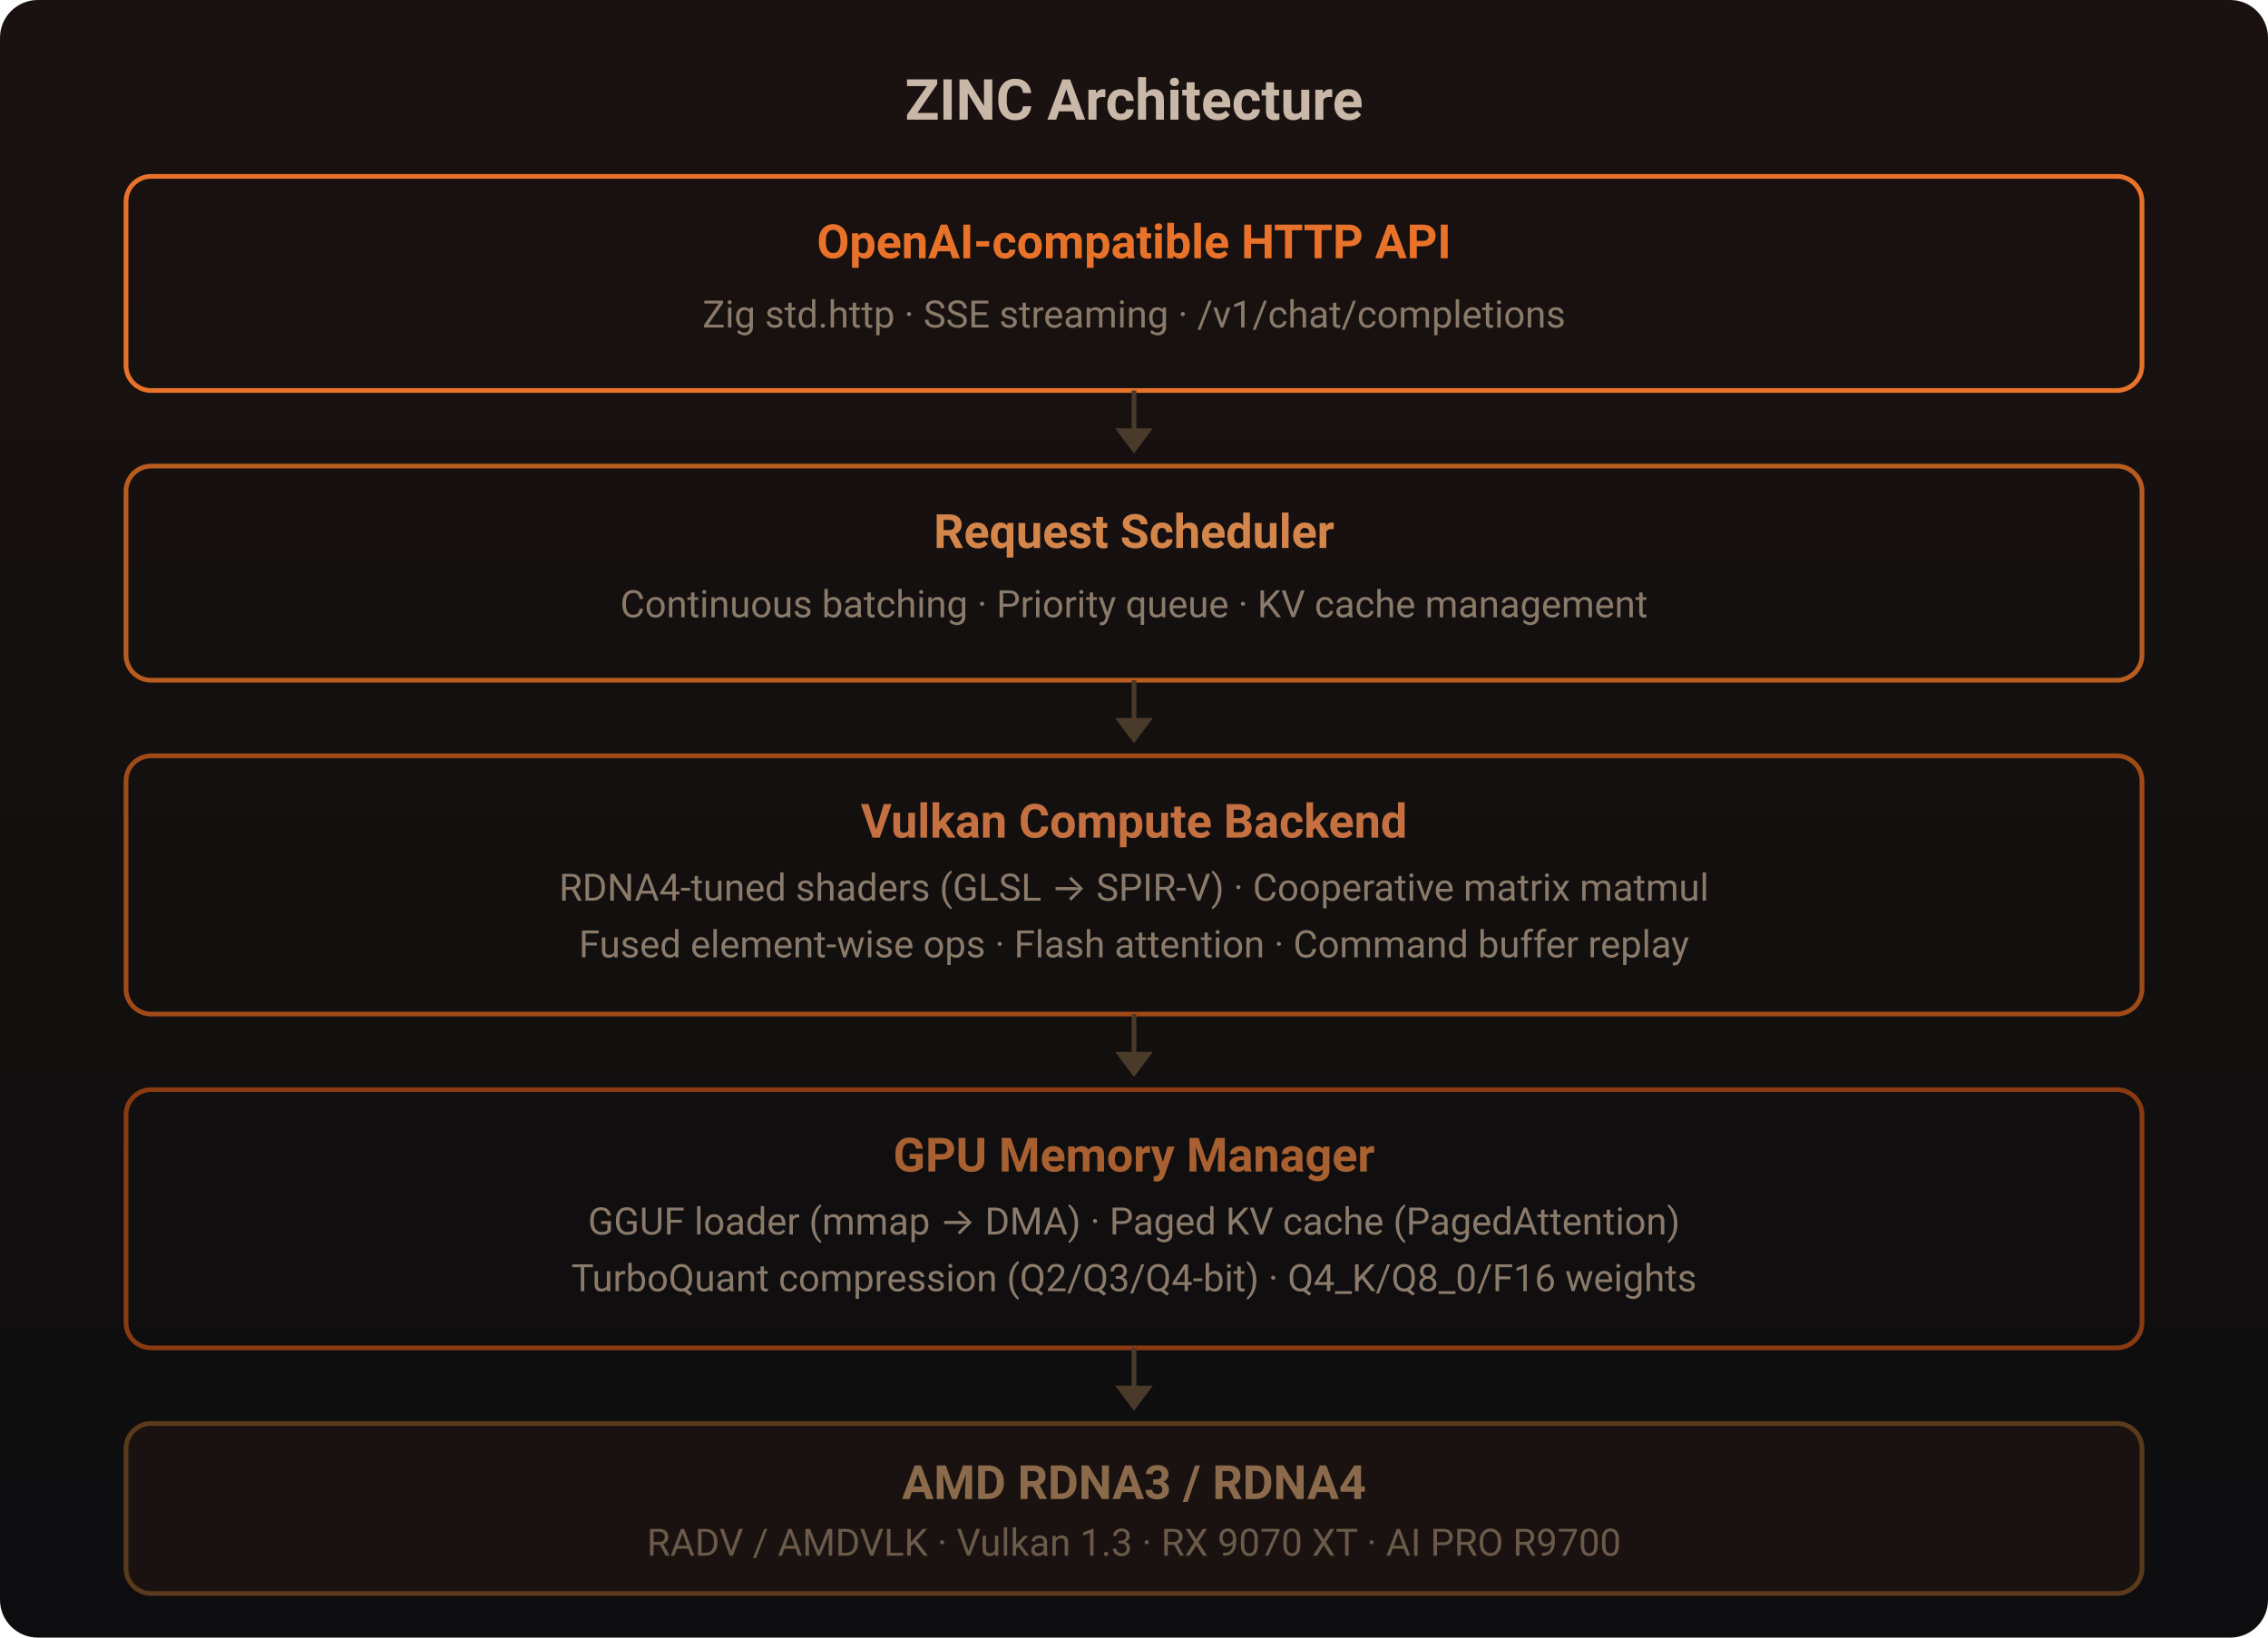
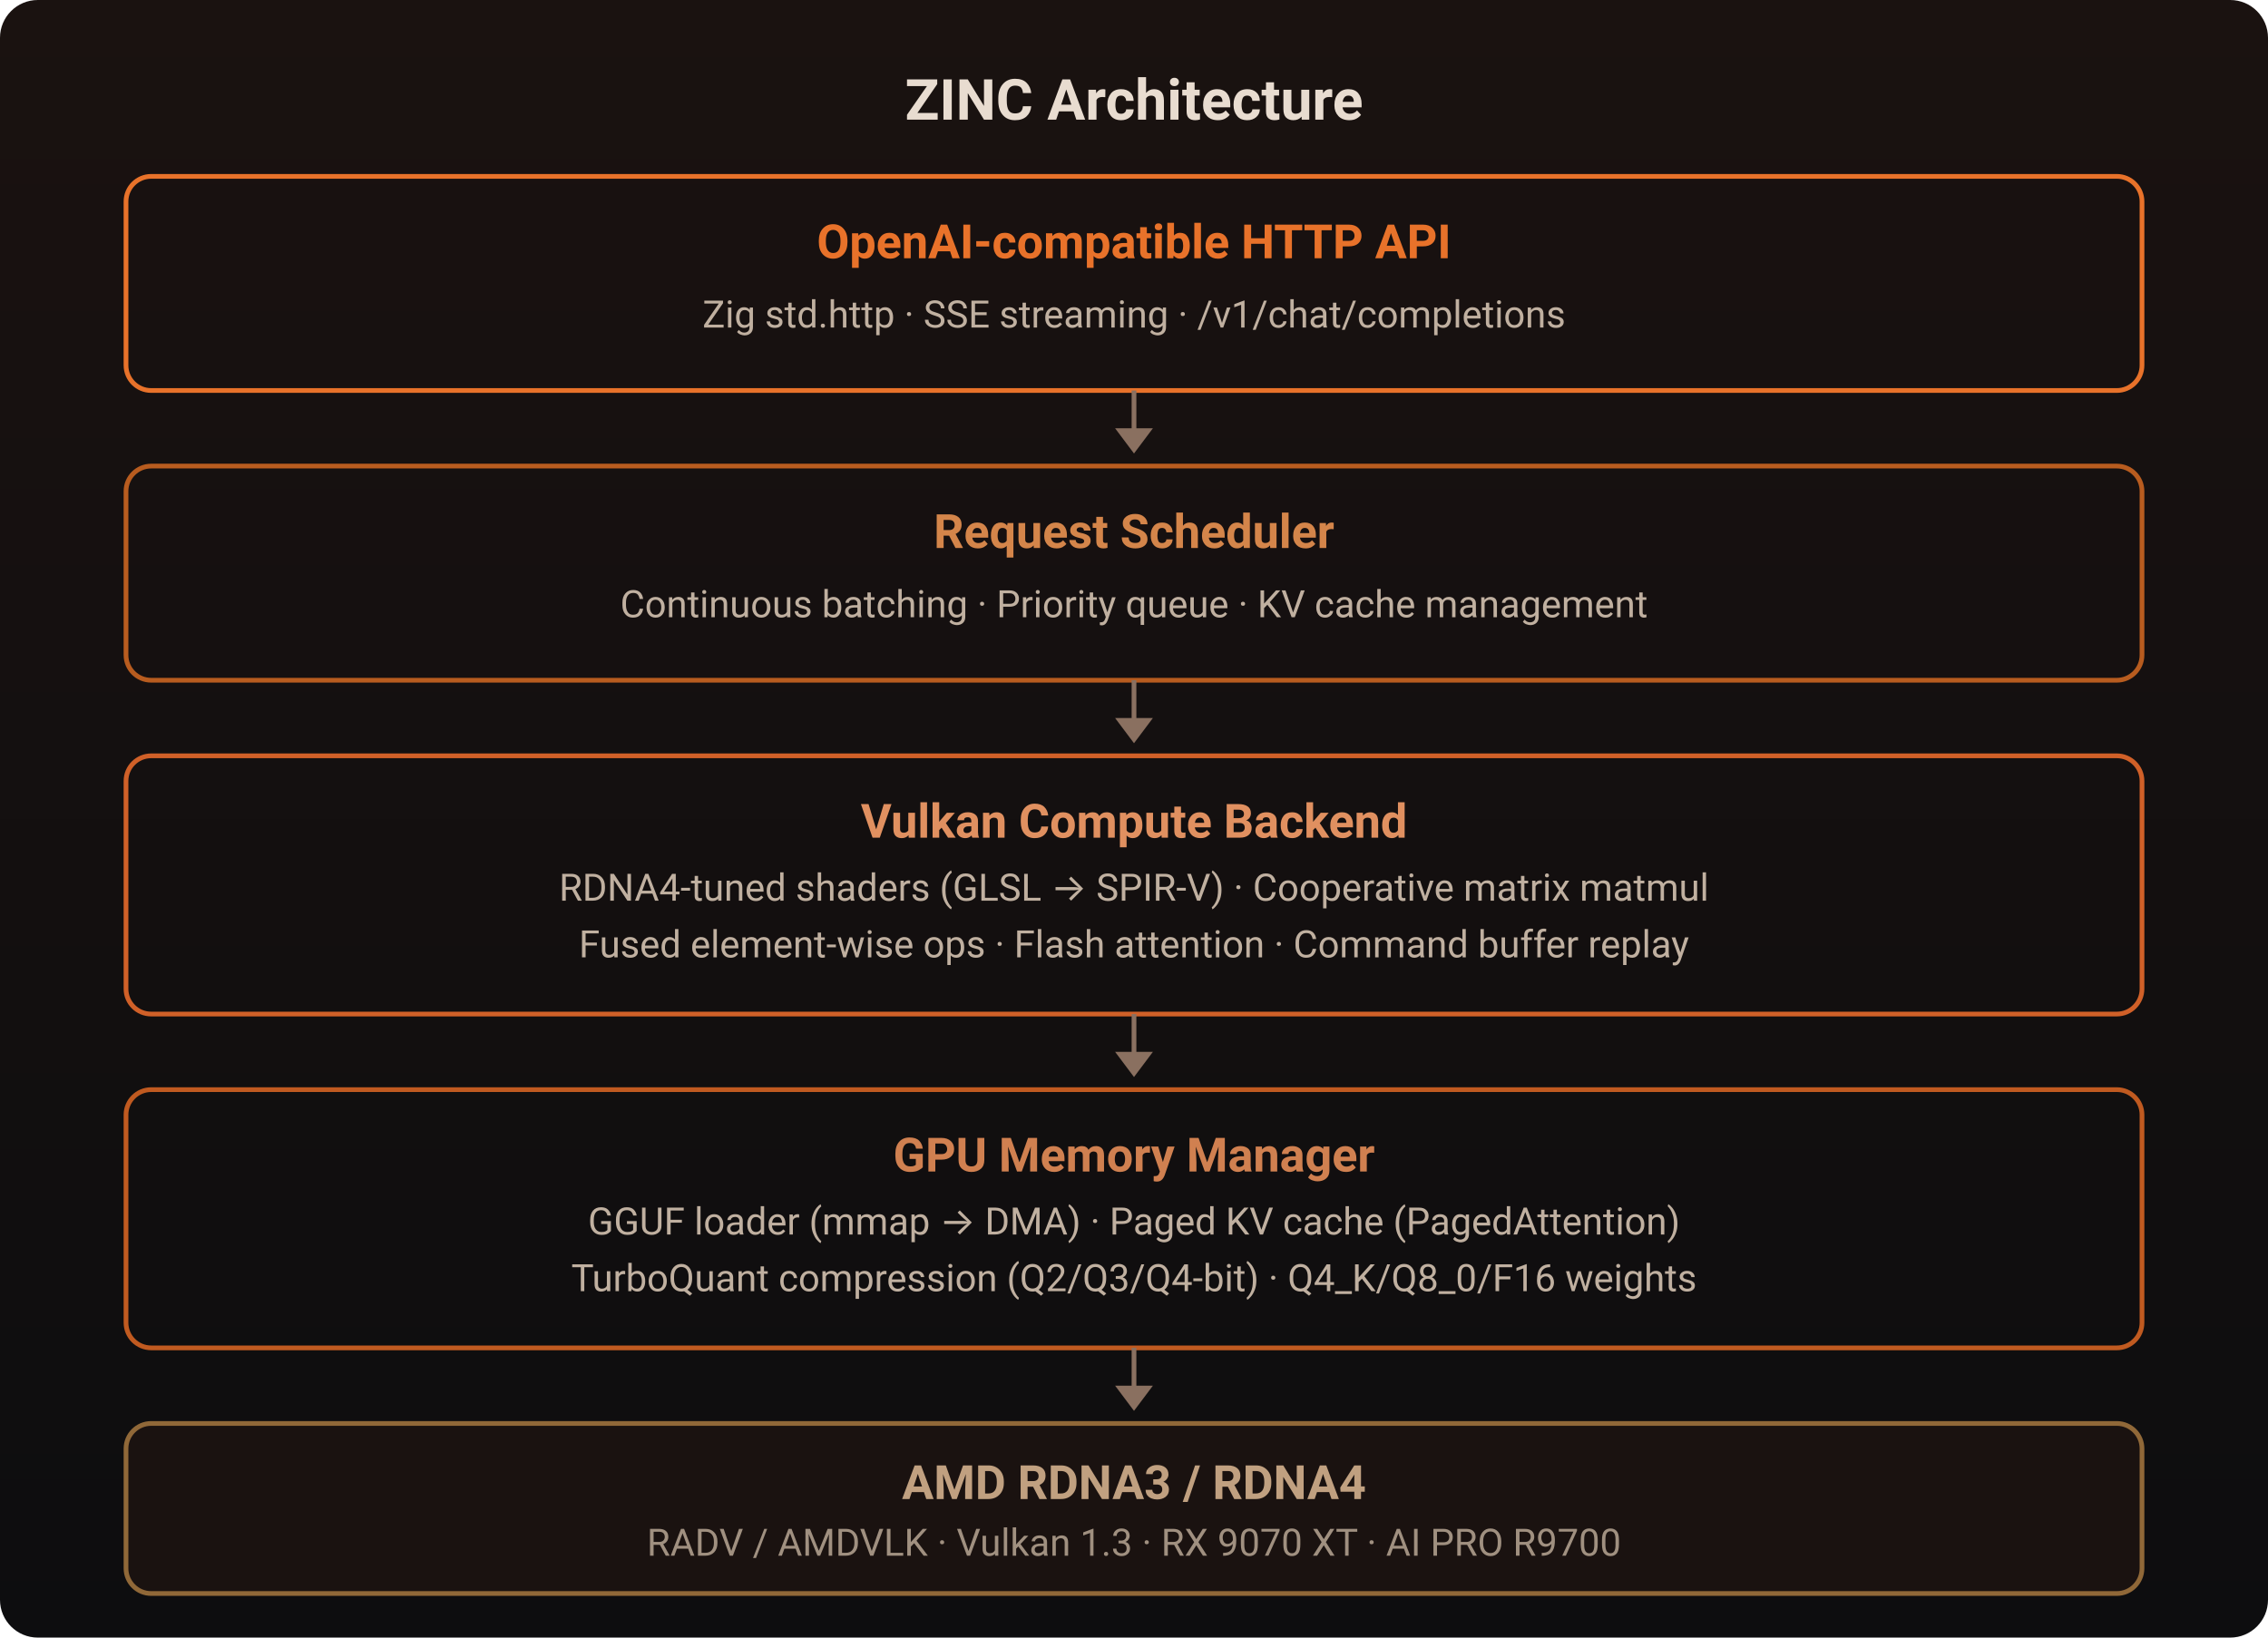
<svg xmlns="http://www.w3.org/2000/svg" viewBox="0 0 720 520" font-family="-apple-system,BlinkMacSystemFont,'Segoe UI',Roboto,sans-serif">
  <defs>
    <linearGradient id="bg" x1="0" y1="0" x2="0" y2="1">
      <stop offset="0%" stop-color="#1a1210" />
      <stop offset="100%" stop-color="#0d0d0f" />
    </linearGradient>
    <linearGradient id="accent" x1="0" y1="0" x2="1" y2="1">
      <stop offset="0%" stop-color="#e8722a" />
      <stop offset="100%" stop-color="#d35400" />
    </linearGradient>
  </defs>
  <rect width="720" height="520" rx="12" fill="url(#bg)" />
-   <text x="360" y="38" text-anchor="middle" fill="#c9b8a8" font-size="18" font-weight="600">ZINC Architecture</text>
+   <text x="360" y="38" text-anchor="middle" fill="#e8dcd0" font-size="18" font-weight="600">ZINC Architecture</text>
  <rect x="40" y="56" width="640" height="68" rx="8" fill="none" stroke="#e8722a" stroke-width="1.5" />
  <text x="360" y="82" text-anchor="middle" fill="#e8722a" font-size="15" font-weight="600">OpenAI-compatible HTTP API</text>
-   <text x="360" y="104" text-anchor="middle" fill="#8a7a6a" font-size="12">Zig std.http · SSE streaming · /v1/chat/completions</text>
-   <line x1="360" y1="124" x2="360" y2="140" stroke="#4a3a2a" stroke-width="1.5" />
-   <polygon points="354,136 360,144 366,136" fill="#4a3a2a" />
+   <text x="360" y="104" text-anchor="middle" fill="#c0b0a0" font-size="12">Zig std.http · SSE streaming · /v1/chat/completions</text>
+   <line x1="360" y1="124" x2="360" y2="140" stroke="#8a7060" stroke-width="1.5" />
+   <polygon points="354,136 360,144 366,136" fill="#8a7060" />
  <rect x="40" y="148" width="640" height="68" rx="8" fill="none" stroke="#b85c1f" stroke-width="1.5" />
  <text x="360" y="174" text-anchor="middle" fill="#d4854a" font-size="15" font-weight="600">Request Scheduler</text>
-   <text x="360" y="196" text-anchor="middle" fill="#8a7a6a" font-size="12">Continuous batching · Priority queue · KV cache management</text>
-   <line x1="360" y1="216" x2="360" y2="232" stroke="#4a3a2a" stroke-width="1.5" />
-   <polygon points="354,228 360,236 366,228" fill="#4a3a2a" />
-   <rect x="40" y="240" width="640" height="82" rx="8" fill="none" stroke="#a04a18" stroke-width="1.5" />
-   <text x="360" y="266" text-anchor="middle" fill="#c47040" font-size="15" font-weight="600">Vulkan Compute Backend</text>
-   <text x="360" y="286" text-anchor="middle" fill="#8a7a6a" font-size="12">RDNA4-tuned shaders (GLSL → SPIR-V) · Cooperative matrix matmul</text>
-   <text x="360" y="304" text-anchor="middle" fill="#8a7a6a" font-size="12">Fused element-wise ops · Flash attention · Command buffer replay</text>
-   <line x1="360" y1="322" x2="360" y2="338" stroke="#4a3a2a" stroke-width="1.5" />
-   <polygon points="354,334 360,342 366,334" fill="#4a3a2a" />
-   <rect x="40" y="346" width="640" height="82" rx="8" fill="none" stroke="#8a3a10" stroke-width="1.5" />
-   <text x="360" y="372" text-anchor="middle" fill="#a86030" font-size="15" font-weight="600">GPU Memory Manager</text>
-   <text x="360" y="392" text-anchor="middle" fill="#8a7a6a" font-size="12">GGUF loader (mmap → DMA) · Paged KV cache (PagedAttention)</text>
-   <text x="360" y="410" text-anchor="middle" fill="#8a7a6a" font-size="12">TurboQuant compression (Q2/Q3/Q4-bit) · Q4_K/Q8_0/F16 weights</text>
-   <line x1="360" y1="428" x2="360" y2="444" stroke="#4a3a2a" stroke-width="1.5" />
-   <polygon points="354,440 360,448 366,440" fill="#4a3a2a" />
-   <rect x="40" y="452" width="640" height="54" rx="8" fill="#1a1210" stroke="#5a3a1a" stroke-width="1.5" />
-   <text x="360" y="476" text-anchor="middle" fill="#8a6a4a" font-size="15" font-weight="600">AMD RDNA3 / RDNA4</text>
-   <text x="360" y="494" text-anchor="middle" fill="#6a5a4a" font-size="12">RADV / AMDVLK · Vulkan 1.3 · RX 9070 XT · AI PRO R9700</text>
+   <text x="360" y="196" text-anchor="middle" fill="#c0b0a0" font-size="12">Continuous batching · Priority queue · KV cache management</text>
+   <line x1="360" y1="216" x2="360" y2="232" stroke="#8a7060" stroke-width="1.5" />
+   <polygon points="354,228 360,236 366,228" fill="#8a7060" />
+   <rect x="40" y="240" width="640" height="82" rx="8" fill="none" stroke="#d06028" stroke-width="1.5" />
+   <text x="360" y="266" text-anchor="middle" fill="#e09060" font-size="15" font-weight="600">Vulkan Compute Backend</text>
+   <text x="360" y="286" text-anchor="middle" fill="#c0b0a0" font-size="12">RDNA4-tuned shaders (GLSL → SPIR-V) · Cooperative matrix matmul</text>
+   <text x="360" y="304" text-anchor="middle" fill="#c0b0a0" font-size="12">Fused element-wise ops · Flash attention · Command buffer replay</text>
+   <line x1="360" y1="322" x2="360" y2="338" stroke="#8a7060" stroke-width="1.5" />
+   <polygon points="354,334 360,342 366,334" fill="#8a7060" />
+   <rect x="40" y="346" width="640" height="82" rx="8" fill="none" stroke="#c05a20" stroke-width="1.5" />
+   <text x="360" y="372" text-anchor="middle" fill="#d08050" font-size="15" font-weight="600">GPU Memory Manager</text>
+   <text x="360" y="392" text-anchor="middle" fill="#c0b0a0" font-size="12">GGUF loader (mmap → DMA) · Paged KV cache (PagedAttention)</text>
+   <text x="360" y="410" text-anchor="middle" fill="#c0b0a0" font-size="12">TurboQuant compression (Q2/Q3/Q4-bit) · Q4_K/Q8_0/F16 weights</text>
+   <line x1="360" y1="428" x2="360" y2="444" stroke="#8a7060" stroke-width="1.5" />
+   <polygon points="354,440 360,448 366,440" fill="#8a7060" />
+   <rect x="40" y="452" width="640" height="54" rx="8" fill="#1a1210" stroke="#906838" stroke-width="1.5" />
+   <text x="360" y="476" text-anchor="middle" fill="#c0a080" font-size="15" font-weight="600">AMD RDNA3 / RDNA4</text>
+   <text x="360" y="494" text-anchor="middle" fill="#a09080" font-size="12">RADV / AMDVLK · Vulkan 1.3 · RX 9070 XT · AI PRO R9700</text>
</svg>
